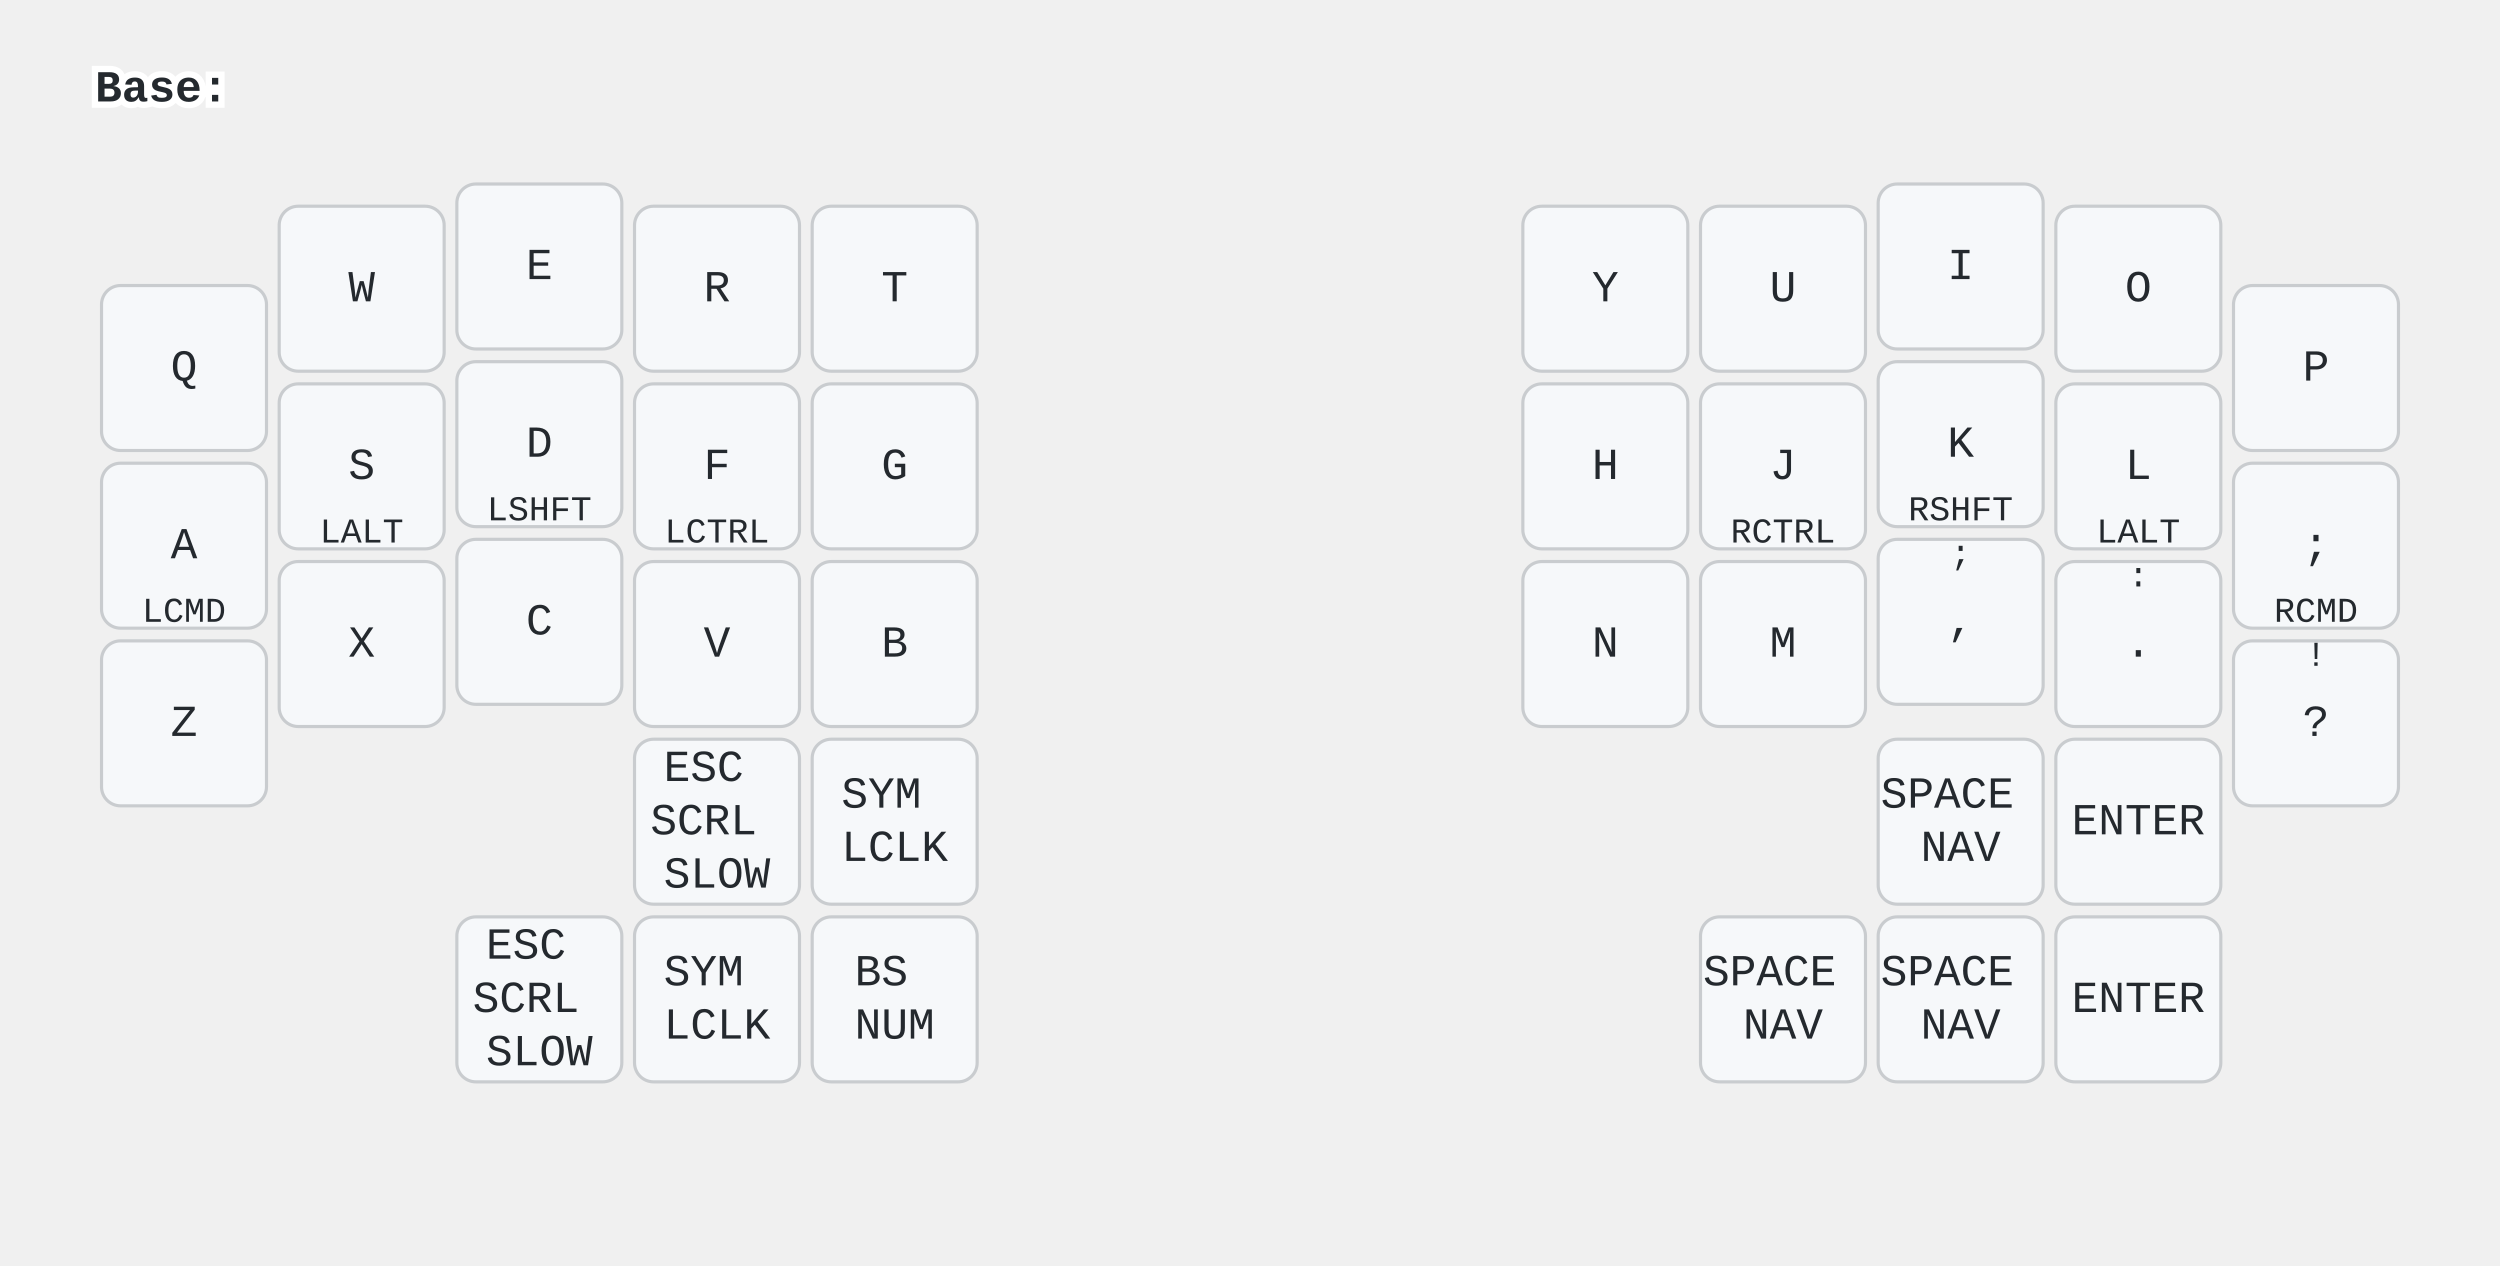
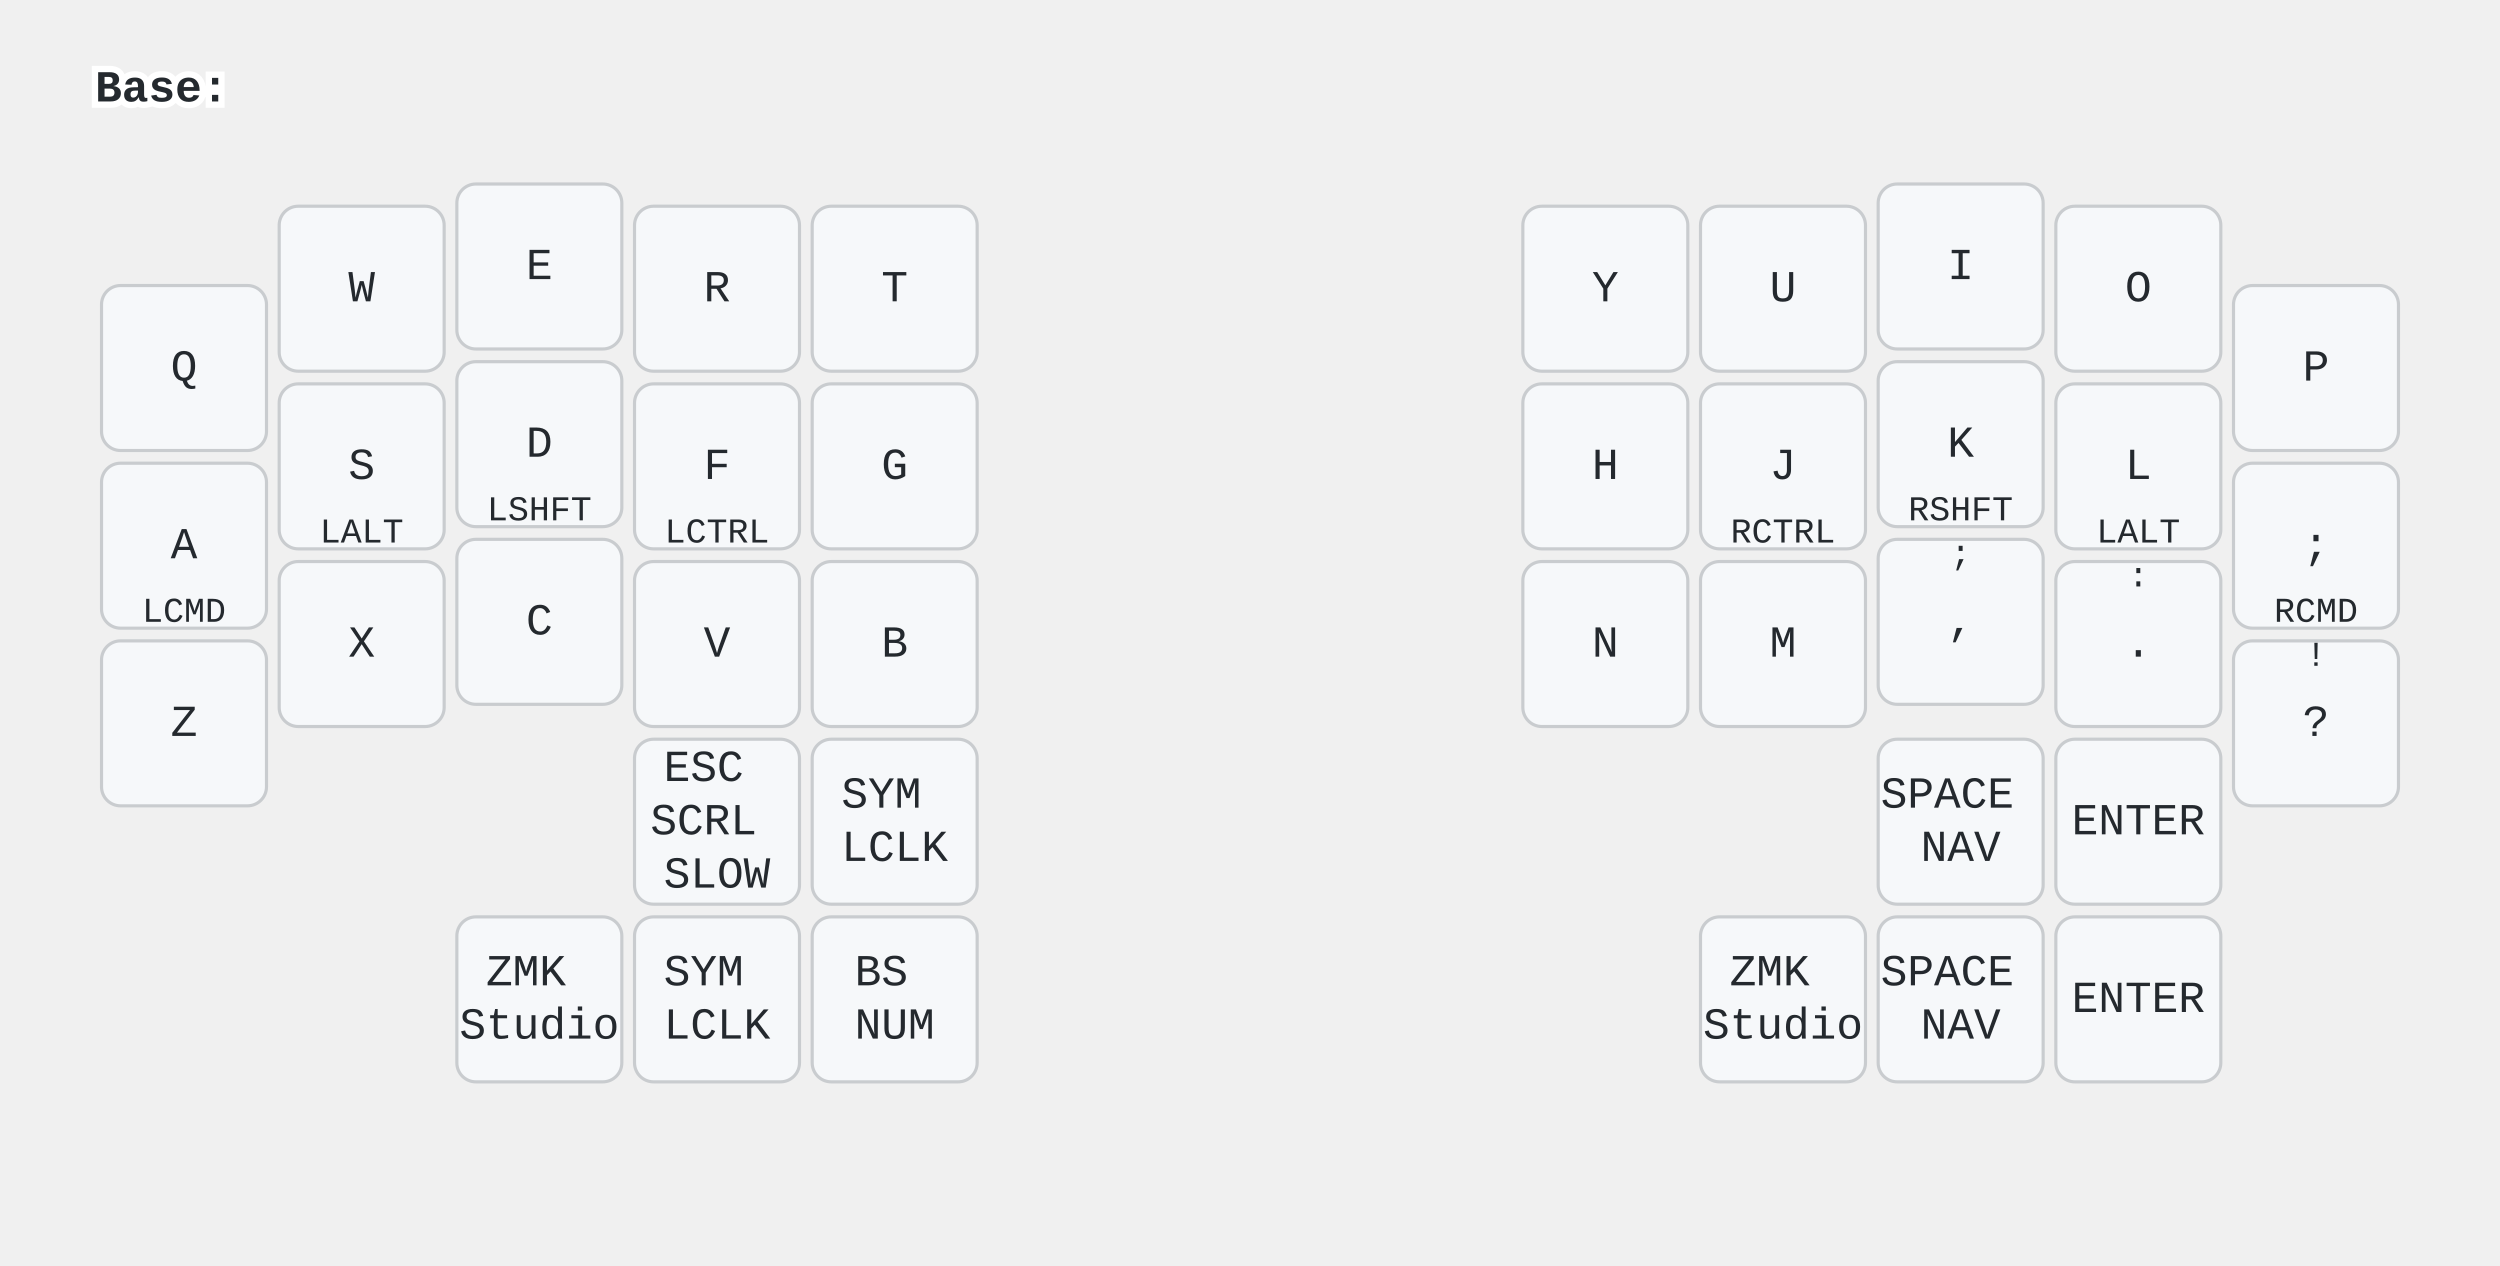
<svg xmlns="http://www.w3.org/2000/svg" width="788" height="399" viewBox="0 0 788 399" class="keymap">
  <style>/* inherit to force styles through use tags */
svg path {
    fill: inherit;
}

/* font and background color specifications */
svg.keymap {
    font-family: SFMono-Regular,Consolas,Liberation Mono,Menlo,monospace;
    font-size: 14px;
    font-kerning: normal;
    text-rendering: optimizeLegibility;
    fill: #24292e;
}

/* default key styling */
rect.key {
    fill: #f6f8fa;
}

rect.key, rect.combo {
    stroke: #c9cccf;
    stroke-width: 1;
}

/* default key side styling, only used is draw_key_sides is set */
rect.side {
    filter: brightness(90%);
}

/* color accent for combo boxes */
rect.combo, rect.combo-separate {
    fill: #cdf;
}

/* color accent for held keys */
rect.held, rect.combo.held {
    fill: #fdd;
}

/* color accent for ghost (optional) keys */
rect.ghost, rect.combo.ghost {
    stroke-dasharray: 4, 4;
    stroke-width: 2;
}

text {
    text-anchor: middle;
    dominant-baseline: middle;
}

/* styling for layer labels */
text.label {
    font-weight: bold;
    text-anchor: start;
    stroke: white;
    stroke-width: 4;
    paint-order: stroke;
}

/* styling for optional footer */
text.footer {
    text-anchor: end;
    dominant-baseline: auto;
    stroke: white;
    stroke-width: 4;
    paint-order: stroke;
}

/* styling for combo tap, and key non-tap label text */
text.combo, text.hold, text.shifted, text.left, text.right {
    font-size: 11px;
}

text.hold {
    text-anchor: middle;
    dominant-baseline: auto;
}

text.shifted {
    text-anchor: middle;
    dominant-baseline: hanging;
}

text.left {
    text-anchor: start;
}

text.right {
    text-anchor: end;
}

text.layer-activator {
    text-decoration: underline;
}

/* styling for hold/shifted label text in combo box */
text.combo.hold, text.combo.shifted, text.combo.left, text.combo.right {
    font-size: 8px;
}

/* lighter symbol for transparent keys */
text.trans {
    fill: #7b7e81;
}

/* styling for combo dendrons */
path.combo {
    stroke-width: 1;
    stroke: gray;
    fill: none;
}

/* Start Tabler Icons Cleanup */
/* cannot use height/width with glyphs */
.icon-tabler &gt; path {
    fill: inherit;
    stroke: inherit;
    stroke-width: 2;
}
/* hide tabler's default box */
.icon-tabler &gt; path[stroke="none"][fill="none"] {
    visibility: hidden;
}
/* End Tabler Icons Cleanup */

@media (prefers-color-scheme: dark) {
svg.keymap { fill: #d1d6db; }
rect.key { fill: #3f4750; }
rect.key, rect.combo { stroke: #60666c; }
rect.combo, rect.combo-separate { fill: #1f3d7a; }
rect.held, rect.combo.held { fill: #854747; }
text.label, text.footer { stroke: black; }
text.trans { fill: #7e8184; }
path.combo { stroke: #7f7f7f; }

}</style>
  <g transform="translate(30, 0)" class="layer-Base">
    <text x="0" y="28" class="label" id="Base">Base:</text>
    <g transform="translate(0, 56)">
      <g transform="translate(28, 60)" class="key keypos-0">
        <rect rx="6" ry="6" x="-26" y="-26" width="52" height="52" class="key" />
        <text x="0" y="0" class="key tap">Q</text>
      </g>
      <g transform="translate(84, 35)" class="key keypos-1">
        <rect rx="6" ry="6" x="-26" y="-26" width="52" height="52" class="key" />
        <text x="0" y="0" class="key tap">W</text>
      </g>
      <g transform="translate(140, 28)" class="key keypos-2">
        <rect rx="6" ry="6" x="-26" y="-26" width="52" height="52" class="key" />
        <text x="0" y="0" class="key tap">E</text>
      </g>
      <g transform="translate(196, 35)" class="key keypos-3">
        <rect rx="6" ry="6" x="-26" y="-26" width="52" height="52" class="key" />
        <text x="0" y="0" class="key tap">R</text>
      </g>
      <g transform="translate(252, 35)" class="key keypos-4">
        <rect rx="6" ry="6" x="-26" y="-26" width="52" height="52" class="key" />
        <text x="0" y="0" class="key tap">T</text>
      </g>
      <g transform="translate(476, 35)" class="key keypos-5">
        <rect rx="6" ry="6" x="-26" y="-26" width="52" height="52" class="key" />
        <text x="0" y="0" class="key tap">Y</text>
      </g>
      <g transform="translate(532, 35)" class="key keypos-6">
        <rect rx="6" ry="6" x="-26" y="-26" width="52" height="52" class="key" />
        <text x="0" y="0" class="key tap">U</text>
      </g>
      <g transform="translate(588, 28)" class="key keypos-7">
        <rect rx="6" ry="6" x="-26" y="-26" width="52" height="52" class="key" />
        <text x="0" y="0" class="key tap">I</text>
      </g>
      <g transform="translate(644, 35)" class="key keypos-8">
        <rect rx="6" ry="6" x="-26" y="-26" width="52" height="52" class="key" />
        <text x="0" y="0" class="key tap">O</text>
      </g>
      <g transform="translate(700, 60)" class="key keypos-9">
        <rect rx="6" ry="6" x="-26" y="-26" width="52" height="52" class="key" />
        <text x="0" y="0" class="key tap">P</text>
      </g>
      <g transform="translate(28, 116)" class="key keypos-10">
        <rect rx="6" ry="6" x="-26" y="-26" width="52" height="52" class="key" />
        <text x="0" y="0" class="key tap">A</text>
        <text x="0" y="24" class="key hold">LCMD</text>
      </g>
      <g transform="translate(84, 91)" class="key keypos-11">
        <rect rx="6" ry="6" x="-26" y="-26" width="52" height="52" class="key" />
        <text x="0" y="0" class="key tap">S</text>
        <text x="0" y="24" class="key hold">LALT</text>
      </g>
      <g transform="translate(140, 84)" class="key keypos-12">
        <rect rx="6" ry="6" x="-26" y="-26" width="52" height="52" class="key" />
        <text x="0" y="0" class="key tap">D</text>
        <text x="0" y="24" class="key hold">LSHFT</text>
      </g>
      <g transform="translate(196, 91)" class="key keypos-13">
        <rect rx="6" ry="6" x="-26" y="-26" width="52" height="52" class="key" />
        <text x="0" y="0" class="key tap">F</text>
        <text x="0" y="24" class="key hold">LCTRL</text>
      </g>
      <g transform="translate(252, 91)" class="key keypos-14">
        <rect rx="6" ry="6" x="-26" y="-26" width="52" height="52" class="key" />
        <text x="0" y="0" class="key tap">G</text>
      </g>
      <g transform="translate(476, 91)" class="key keypos-15">
        <rect rx="6" ry="6" x="-26" y="-26" width="52" height="52" class="key" />
        <text x="0" y="0" class="key tap">H</text>
      </g>
      <g transform="translate(532, 91)" class="key keypos-16">
        <rect rx="6" ry="6" x="-26" y="-26" width="52" height="52" class="key" />
        <text x="0" y="0" class="key tap">J</text>
        <text x="0" y="24" class="key hold">RCTRL</text>
      </g>
      <g transform="translate(588, 84)" class="key keypos-17">
        <rect rx="6" ry="6" x="-26" y="-26" width="52" height="52" class="key" />
        <text x="0" y="0" class="key tap">K</text>
        <text x="0" y="24" class="key hold">RSHFT</text>
      </g>
      <g transform="translate(644, 91)" class="key keypos-18">
        <rect rx="6" ry="6" x="-26" y="-26" width="52" height="52" class="key" />
        <text x="0" y="0" class="key tap">L</text>
        <text x="0" y="24" class="key hold">LALT</text>
      </g>
      <g transform="translate(700, 116)" class="key keypos-19">
        <rect rx="6" ry="6" x="-26" y="-26" width="52" height="52" class="key" />
        <text x="0" y="0" class="key tap">;</text>
        <text x="0" y="24" class="key hold">RCMD</text>
      </g>
      <g transform="translate(28, 172)" class="key keypos-20">
        <rect rx="6" ry="6" x="-26" y="-26" width="52" height="52" class="key" />
        <text x="0" y="0" class="key tap">Z</text>
      </g>
      <g transform="translate(84, 147)" class="key keypos-21">
        <rect rx="6" ry="6" x="-26" y="-26" width="52" height="52" class="key" />
        <text x="0" y="0" class="key tap">X</text>
      </g>
      <g transform="translate(140, 140)" class="key keypos-22">
        <rect rx="6" ry="6" x="-26" y="-26" width="52" height="52" class="key" />
        <text x="0" y="0" class="key tap">C</text>
      </g>
      <g transform="translate(196, 147)" class="key keypos-23">
        <rect rx="6" ry="6" x="-26" y="-26" width="52" height="52" class="key" />
        <text x="0" y="0" class="key tap">V</text>
      </g>
      <g transform="translate(252, 147)" class="key keypos-24">
        <rect rx="6" ry="6" x="-26" y="-26" width="52" height="52" class="key" />
        <text x="0" y="0" class="key tap">B</text>
      </g>
      <g transform="translate(476, 147)" class="key keypos-25">
        <rect rx="6" ry="6" x="-26" y="-26" width="52" height="52" class="key" />
        <text x="0" y="0" class="key tap">N</text>
      </g>
      <g transform="translate(532, 147)" class="key keypos-26">
        <rect rx="6" ry="6" x="-26" y="-26" width="52" height="52" class="key" />
        <text x="0" y="0" class="key tap">M</text>
      </g>
      <g transform="translate(588, 140)" class="key keypos-27">
        <rect rx="6" ry="6" x="-26" y="-26" width="52" height="52" class="key" />
        <text x="0" y="0" class="key tap">,</text>
        <text x="0" y="-24" class="key shifted">;</text>
      </g>
      <g transform="translate(644, 147)" class="key keypos-28">
        <rect rx="6" ry="6" x="-26" y="-26" width="52" height="52" class="key" />
        <text x="0" y="0" class="key tap">.</text>
        <text x="0" y="-24" class="key shifted">:</text>
      </g>
      <g transform="translate(700, 172)" class="key keypos-29">
        <rect rx="6" ry="6" x="-26" y="-26" width="52" height="52" class="key" />
        <text x="0" y="0" class="key tap">?</text>
        <text x="0" y="-24" class="key shifted">!</text>
      </g>
      <g transform="translate(196, 203)" class="key keypos-30">
        <rect rx="6" ry="6" x="-26" y="-26" width="52" height="52" class="key" />
        <text x="0" y="0" class="key tap">
          <tspan x="0" dy="-1.2em">ESC</tspan>
          <tspan x="0" dy="1.2em">SCRL</tspan>
          <tspan x="0" dy="1.2em">SLOW</tspan>
        </text>
      </g>
      <g transform="translate(252, 203)" class="key keypos-31">
        <rect rx="6" ry="6" x="-26" y="-26" width="52" height="52" class="key" />
        <text x="0" y="0" class="key tap">
          <tspan x="0" dy="-0.6em">SYM</tspan>
          <tspan x="0" dy="1.2em">LCLK</tspan>
        </text>
      </g>
      <g transform="translate(644, 203)" class="key keypos-32">
        <rect rx="6" ry="6" x="-26" y="-26" width="52" height="52" class="key" />
        <text x="0" y="0" class="key tap">ENTER</text>
      </g>
      <g transform="translate(588, 203)" class="key keypos-33">
        <rect rx="6" ry="6" x="-26" y="-26" width="52" height="52" class="key" />
        <text x="0" y="0" class="key tap">
          <tspan x="0" dy="-0.6em">SPACE</tspan>
          <tspan x="0" dy="1.2em">NAV</tspan>
        </text>
      </g>
      <g transform="translate(140, 259)" class="key keypos-34">
        <rect rx="6" ry="6" x="-26" y="-26" width="52" height="52" class="key" />
        <text x="0" y="0" class="key tap">
-           <tspan x="0" dy="-1.2em">ESC</tspan>
-           <tspan x="0" dy="1.2em">SCRL</tspan>
-           <tspan x="0" dy="1.2em">SLOW</tspan>
+           <tspan x="0" dy="-0.6em">ZMK</tspan>
+           <tspan x="0" dy="1.2em">Studio</tspan>
        </text>
      </g>
      <g transform="translate(196, 259)" class="key keypos-35">
        <rect rx="6" ry="6" x="-26" y="-26" width="52" height="52" class="key" />
        <text x="0" y="0" class="key tap">
          <tspan x="0" dy="-0.6em">SYM</tspan>
          <tspan x="0" dy="1.2em">LCLK</tspan>
        </text>
      </g>
      <g transform="translate(252, 259)" class="key keypos-36">
        <rect rx="6" ry="6" x="-26" y="-26" width="52" height="52" class="key" />
        <text x="0" y="0" class="key tap">
          <tspan x="0" dy="-0.6em">BS</tspan>
          <tspan x="0" dy="1.2em">NUM</tspan>
        </text>
      </g>
      <g transform="translate(644, 259)" class="key keypos-37">
        <rect rx="6" ry="6" x="-26" y="-26" width="52" height="52" class="key" />
        <text x="0" y="0" class="key tap">ENTER</text>
      </g>
      <g transform="translate(588, 259)" class="key keypos-38">
        <rect rx="6" ry="6" x="-26" y="-26" width="52" height="52" class="key" />
        <text x="0" y="0" class="key tap">
          <tspan x="0" dy="-0.6em">SPACE</tspan>
          <tspan x="0" dy="1.2em">NAV</tspan>
        </text>
      </g>
      <g transform="translate(532, 259)" class="key keypos-39">
        <rect rx="6" ry="6" x="-26" y="-26" width="52" height="52" class="key" />
        <text x="0" y="0" class="key tap">
-           <tspan x="0" dy="-0.6em">SPACE</tspan>
-           <tspan x="0" dy="1.2em">NAV</tspan>
+           <tspan x="0" dy="-0.6em">ZMK</tspan>
+           <tspan x="0" dy="1.2em">Studio</tspan>
        </text>
      </g>
    </g>
  </g>
</svg>
